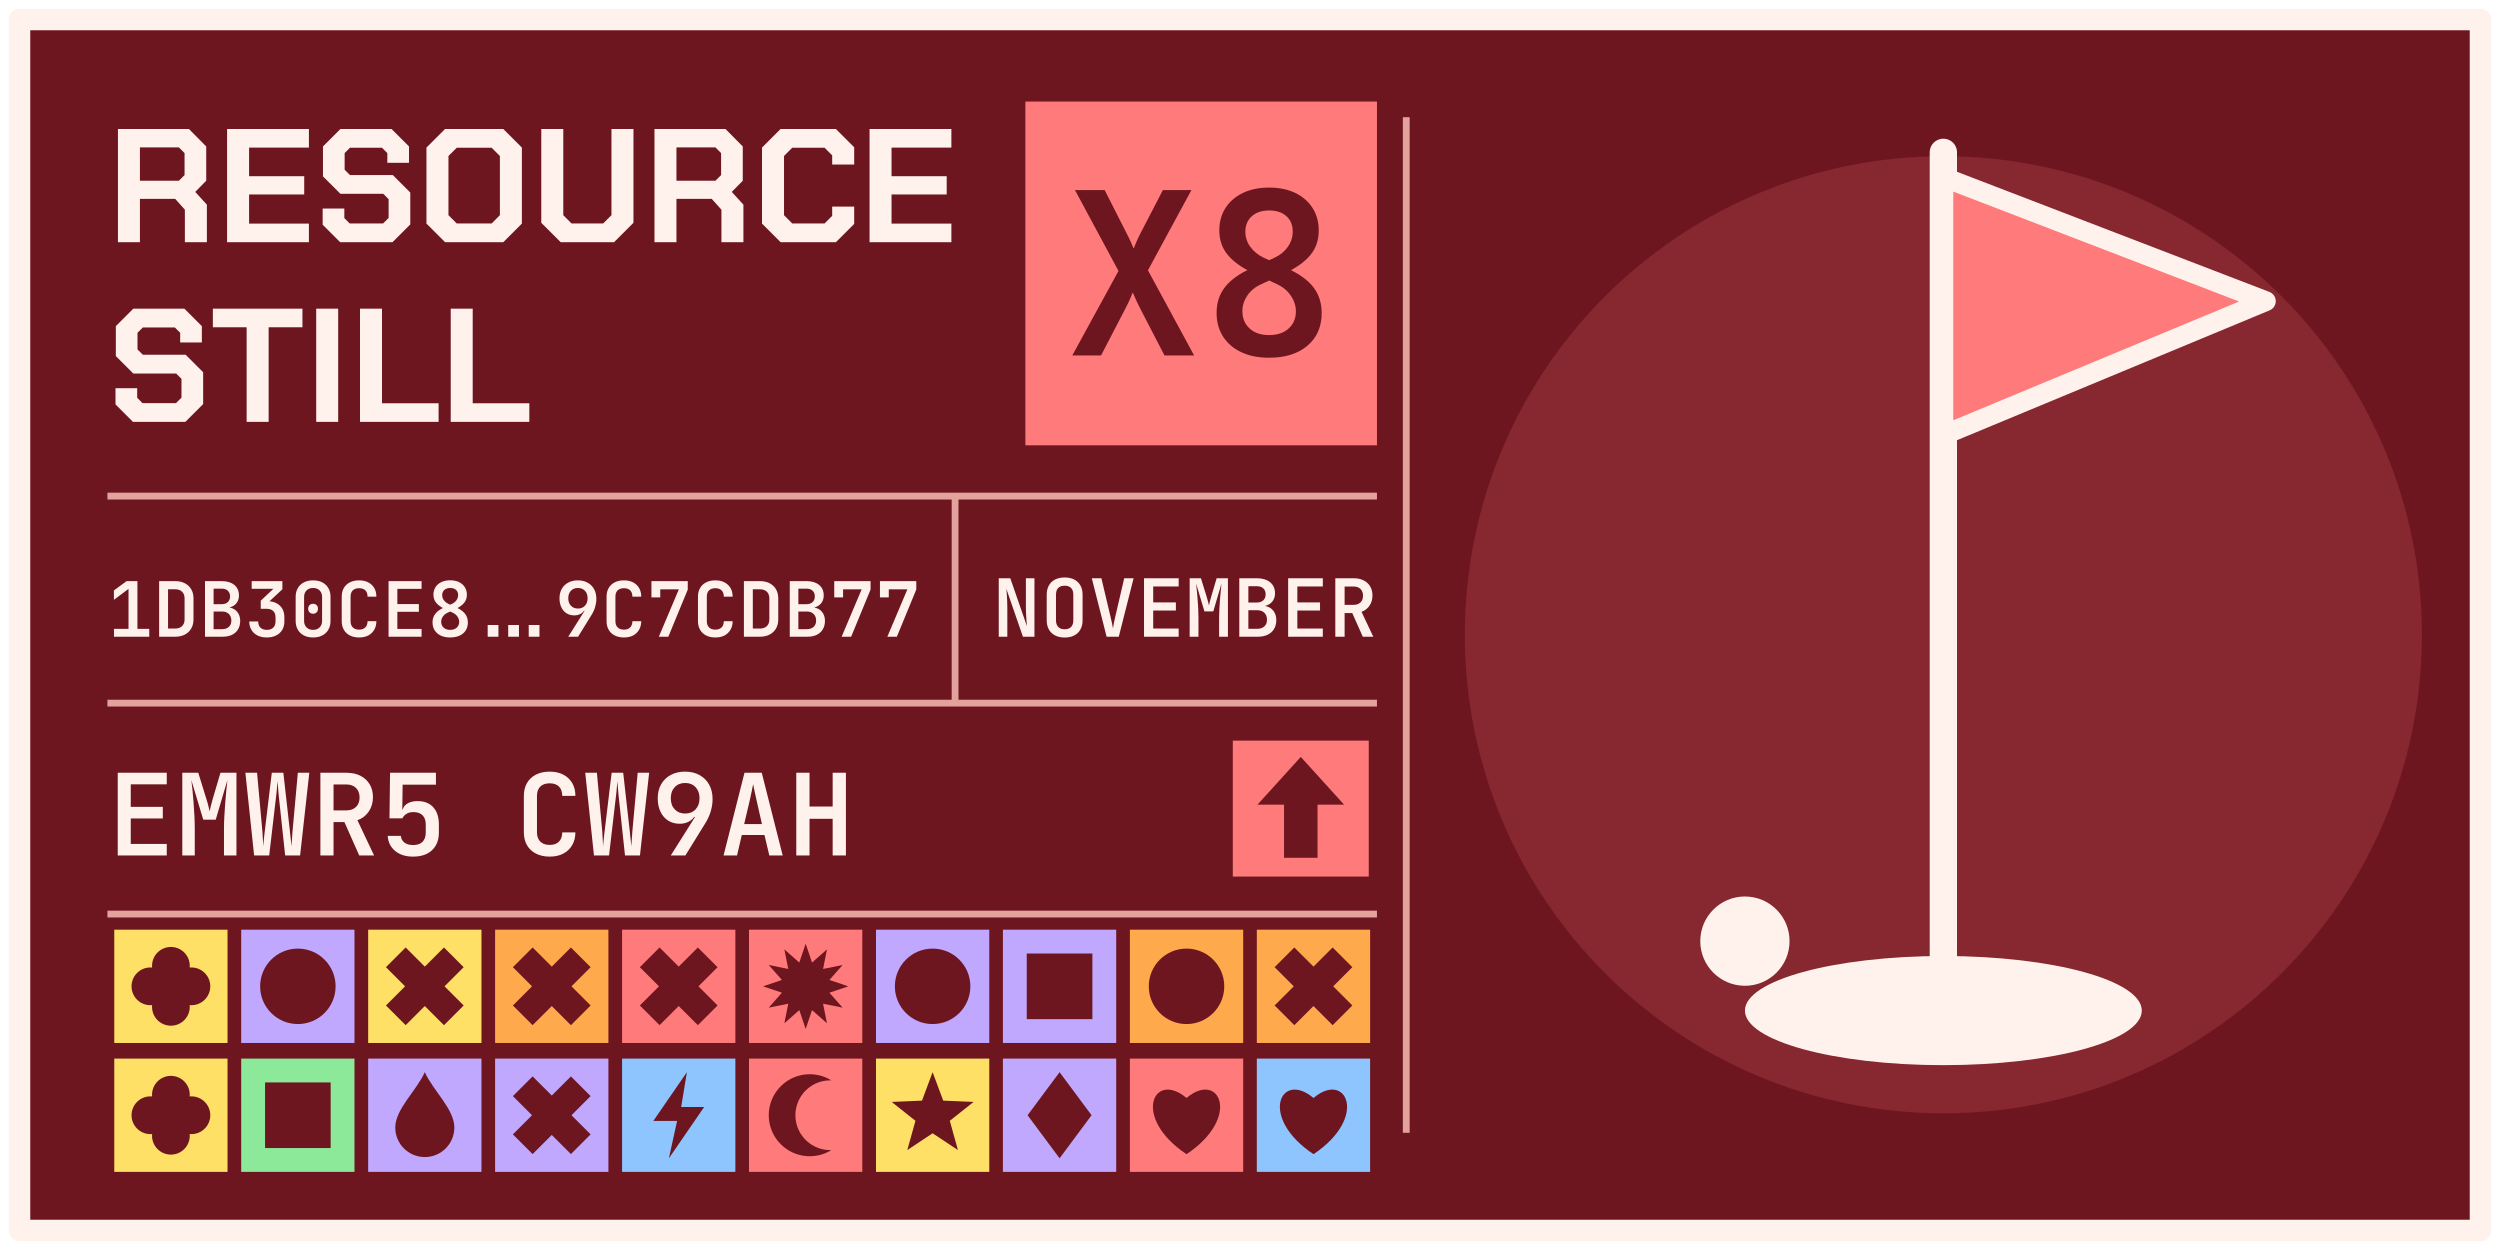
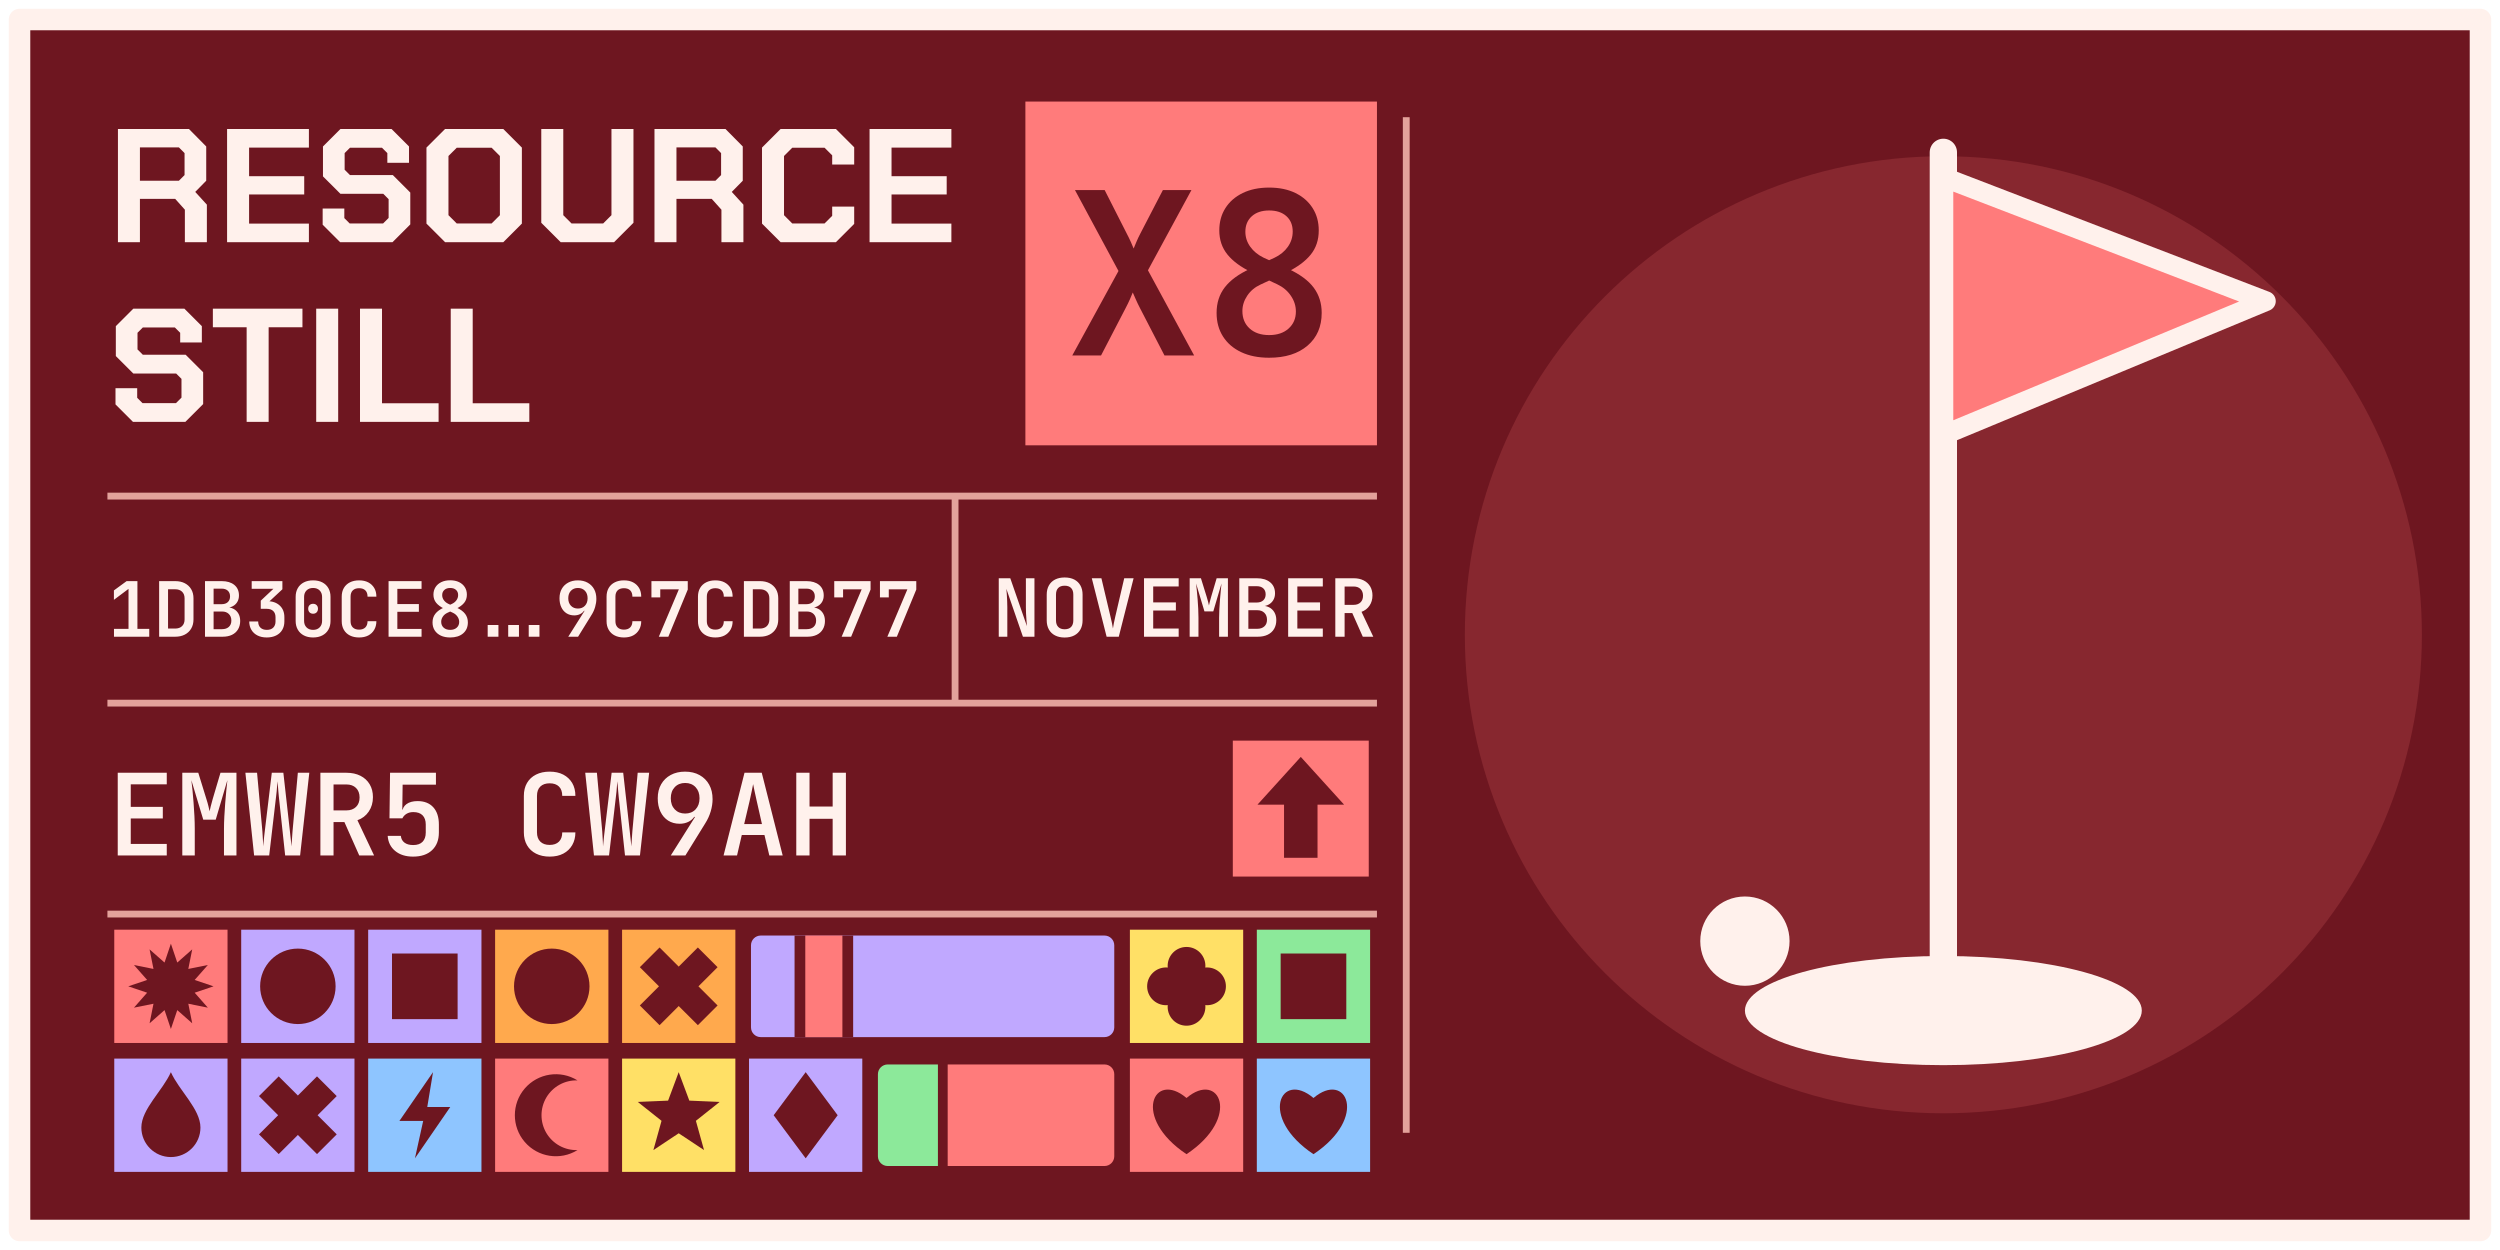
<svg xmlns="http://www.w3.org/2000/svg" viewBox="0 0 960 480" width="256" height="128">
  <defs>
    <clipPath id="c0">
      <path d="M7.5 7.5L952.5 7.5L952.5 7.5L952.5 472.5L952.5 472.5L7.5 472.5L7.5 472.5L7.5 7.5Z" />
    </clipPath>
    <clipPath id="c1">
      <path d="M540 0L952.5 0L952.5 480L540 480Z" />
+     </clipPath>
+     <clipPath id="c2">
+       <path d="M292.12 359.25L424.13 359.25L424.13 359.25C426.2 359.25 427.88 360.93 427.88 363L427.88 394.5L427.88 394.5C427.88 396.57 426.2 398.25 424.13 398.25L292.12 398.25L292.12 398.25C290.05 398.25 288.38 396.57 288.38 394.5L288.38 363L288.38 363C288.38 360.93 290.05 359.25 292.12 359.25Z" />
+     </clipPath>
+     <clipPath id="c3">
+       <path d="M340.88 408.75L424.13 408.75L424.13 408.75C426.2 408.75 427.88 410.43 427.88 412.5L427.88 444L427.88 444C427.88 446.07 426.2 447.75 424.13 447.75L340.88 447.75L340.88 447.75C338.8 447.75 337.12 446.07 337.12 444L337.12 412.5L337.12 412.5C337.12 410.43 338.8 408.75 340.88 408.75Z" />
    </clipPath>
  </defs>
  <path d="M7.5 7.5L952.5 7.5L952.5 7.5L952.5 472.5L952.5 472.5L7.5 472.5L7.5 472.5L7.5 7.5Z" fill="#6E1620" />
  <g clip-path="url(#c0)">
    <g clip-path="url(#c1)">
      <path d="M930 243.75C930 345.23 847.73 427.5 746.25 427.5C644.77 427.5 562.5 345.23 562.5 243.75C562.5 142.27 644.77 60 746.25 60C847.73 60 930 142.27 930 243.75" fill="#87272F" />
    </g>
  </g>
  <path d="M746.25 58.5L746.25 382.35" fill="none" stroke="#FFF1EC" stroke-width="10.48" stroke-linecap="round" stroke-linejoin="round" />
  <path d="M746.25 68.03L870.08 115.65L746.25 167.09Z" fill="#FF7B7B" />
  <path d="M746.25 68.03L870.08 115.65L746.25 167.09Z" fill="none" stroke="#FFF1EC" stroke-width="7.62" stroke-linecap="round" stroke-linejoin="round" />
  <path d="M822.45 388.07L822.45 388.07C822.45 399.64 788.33 409.02 746.25 409.02C704.17 409.02 670.05 399.64 670.05 388.07C670.05 376.49 704.17 367.11 746.25 367.11C788.33 367.11 822.45 376.49 822.45 388.07M687.19 361.39L687.19 361.39C687.19 370.86 679.52 378.54 670.05 378.54C660.58 378.54 652.9 370.86 652.9 361.39C652.9 351.93 660.58 344.25 670.05 344.25C679.52 344.25 687.19 351.93 687.19 361.39" fill="#FFF1EC" />
  <path d="M540 45L540 435" fill="none" stroke="#E3A29B" stroke-width="2.62" stroke-linejoin="round" />
  <path d="M79.44 78.59L79.44 93L70.99 93L70.99 80.52L67.27 76.36L53.73 76.36L53.73 93L45.29 93L45.29 49.53L72.55 49.53L79.19 56.24L79.19 69.4L74.97 73.69ZM53.73 69.4L68.7 69.4L70.87 67.23L70.87 58.79L68.7 56.61L53.73 56.61ZM87.2 49.53L118.62 49.53L118.62 56.67L95.65 56.67L95.65 67.67L116.82 67.67L116.82 74.68L95.65 74.68L95.65 85.86L118.62 85.86L118.62 93L87.2 93ZM123.9 86.29L123.9 80.08L132.22 80.08L132.22 83.75L134.27 85.8L147.12 85.8L149.23 83.69L149.23 76.48L147.19 74.43L130.73 74.43L124.02 67.73L124.02 56.24L130.73 49.53L150.35 49.53L157.06 56.24L157.06 62.51L148.74 62.51L148.74 58.79L146.69 56.74L134.39 56.74L132.34 58.79L132.34 65.18L134.39 67.23L150.85 67.23L157.55 73.94L157.55 86.17L150.72 93L130.61 93ZM163.76 85.86L163.76 56.67L170.91 49.53L193.26 49.53L200.4 56.67L200.4 85.86L193.26 93L170.91 93ZM188.79 85.8L191.96 82.63L191.96 59.9L188.79 56.74L175.38 56.74L172.21 59.9L172.21 82.63L175.38 85.8ZM207.85 85.55L207.85 49.53L216.3 49.53L216.3 82.63L219.46 85.8L231.63 85.8L234.8 82.63L234.8 49.53L243.25 49.53L243.25 85.55L235.8 93L215.3 93ZM285.47 78.59L285.47 93L277.03 93L277.03 80.52L273.3 76.36L259.76 76.36L259.76 93L251.32 93L251.32 49.53L278.58 49.53L285.22 56.24L285.22 69.4L281 73.69ZM259.76 69.4L274.73 69.4L276.9 67.23L276.9 58.79L274.73 56.61L259.76 56.61ZM292.61 85.86L292.61 56.67L299.75 49.53L320.99 49.53L328.01 56.55L328.01 63.19L319.56 63.19L319.56 59.65L316.64 56.74L304.22 56.74L301.06 59.9L301.06 82.63L304.22 85.8L316.64 85.8L319.56 82.88L319.56 79.34L328.01 79.34L328.01 85.98L320.99 93L299.75 93ZM333.91 49.53L365.33 49.53L365.33 56.67L342.35 56.67L342.35 67.67L363.53 67.67L363.53 74.68L342.35 74.68L342.35 85.86L365.33 85.86L365.33 93L333.91 93Z" fill="#FFF1EC" />
  <path d="M44.35 155.29L44.35 149.08L52.68 149.08L52.68 152.75L54.72 154.8L67.58 154.8L69.69 152.69L69.69 145.48L67.64 143.43L51.19 143.43L44.48 136.73L44.48 125.24L51.19 118.53L70.81 118.53L77.51 125.24L77.51 131.51L69.19 131.51L69.19 127.79L67.14 125.74L54.85 125.74L52.8 127.79L52.8 134.18L54.85 136.23L71.3 136.23L78.01 142.94L78.01 155.17L71.18 162L51.06 162ZM94.71 125.67L81.74 125.67L81.74 118.53L116.14 118.53L116.14 125.67L103.16 125.67L103.16 162L94.71 162ZM121.42 118.53L129.86 118.53L129.86 162L121.42 162ZM138.24 118.53L146.69 118.53L146.69 154.86L168.42 154.86L168.42 162L138.24 162ZM173.08 118.53L181.52 118.53L181.52 154.86L203.26 154.86L203.26 162L173.08 162Z" fill="#FFF1EC" />
  <path d="M393.75 39L528.75 39L528.75 171L393.75 171Z" fill="#FF7B7B" />
  <path d="M411.75 136.5L429.5 104.05L412.79 72.99L424.19 72.99L432.63 89.61Q433.5 91.26 434.24 92.91Q434.98 94.57 435.32 95.44Q435.67 94.57 436.37 92.91Q437.06 91.26 437.93 89.61L446.55 72.99L457.51 72.99L440.81 103.79L458.55 136.5L447.16 136.5L437.76 118.32Q436.89 116.66 436.15 114.97Q435.41 113.27 434.98 112.31Q434.63 113.27 433.89 114.92Q433.15 116.58 432.28 118.23L422.8 136.5ZM487.35 137.37Q481.17 137.37 476.65 135.24Q472.12 133.11 469.65 129.24Q467.17 125.36 467.17 120.14Q467.17 114.4 470.34 110.31Q473.52 106.22 479.95 103.27L489.35 99Q492.66 97.44 494.53 94.78Q496.4 92.13 496.4 88.91Q496.4 85.17 493.96 82.99Q491.53 80.82 487.35 80.82Q483.17 80.82 480.69 83.04Q478.22 85.26 478.22 89Q478.22 92.13 480.09 94.74Q481.96 97.35 485.17 98.92L494.57 103.18Q501.36 106.31 504.45 110.44Q507.53 114.58 507.53 120.14Q507.53 128.06 502.1 132.72Q496.66 137.37 487.35 137.37ZM487.35 128.67Q492.05 128.67 494.83 126.15Q497.62 123.62 497.62 119.62Q497.62 116.4 495.7 113.58Q493.79 110.75 490.48 109.18L480.65 104.57Q474.47 101.61 471.34 97.74Q468.21 93.87 468.21 88.48Q468.21 83.6 470.56 79.91Q472.91 76.21 477.21 74.12Q481.52 72.03 487.35 72.03Q493.18 72.03 497.44 74.12Q501.71 76.21 504.05 79.91Q506.4 83.6 506.4 88.48Q506.4 93.96 503.31 97.78Q500.23 101.61 493.96 104.66L484.04 109.27Q480.82 110.75 478.95 113.53Q477.08 116.32 477.08 119.45Q477.08 123.62 479.87 126.15Q482.65 128.67 487.35 128.67Z" fill="#6E1620" />
  <path d="M41.25 190.5L528.75 190.5" fill="none" stroke="#E3A29B" stroke-width="2.62" stroke-linejoin="round" />
  <path d="M43.77 244.5L43.77 241.49L49.35 241.49L49.35 226.13L43.74 230.34L43.74 226.72L48.62 223.15L52.77 223.15L52.77 241.49L57.31 241.49L57.31 244.5ZM61.11 244.5L61.11 223.15L67.25 223.15Q69.42 223.15 70.98 223.97Q72.55 224.79 73.42 226.26Q74.3 227.74 74.3 229.76L74.3 237.86Q74.3 239.88 73.42 241.37Q72.55 242.86 70.98 243.68Q69.42 244.5 67.25 244.5ZM64.53 241.37L67.25 241.37Q68.95 241.37 69.91 240.43Q70.88 239.5 70.88 237.86L70.88 229.76Q70.88 228.15 69.91 227.21Q68.95 226.28 67.25 226.28L64.53 226.28ZM78.72 244.5L78.72 223.15L85.12 223.15Q88.2 223.15 89.98 224.61Q91.76 226.07 91.76 228.65Q91.76 230.08 91.12 231.15Q90.48 232.22 89.37 232.8Q88.25 233.39 86.82 233.39L86.82 233.18Q88.4 233.15 89.61 233.77Q90.83 234.38 91.53 235.58Q92.23 236.78 92.23 238.45Q92.23 240.29 91.41 241.66Q90.59 243.04 89.09 243.77Q87.58 244.5 85.51 244.5ZM82.02 241.6L85.27 241.6Q86.91 241.6 87.87 240.73Q88.84 239.85 88.84 238.3Q88.84 236.72 87.87 235.77Q86.91 234.82 85.27 234.82L82.02 234.82ZM82.02 232.01L85.1 232.01Q86.62 232.01 87.48 231.21Q88.34 230.4 88.34 229.03Q88.34 227.62 87.48 226.83Q86.62 226.04 85.12 226.04L82.02 226.04ZM102.44 244.79Q100.39 244.79 98.89 244.03Q97.38 243.27 96.55 241.88Q95.71 240.49 95.71 238.65L99.14 238.65Q99.14 240.17 100.01 241.02Q100.89 241.87 102.47 241.87Q104.08 241.87 104.94 240.99Q105.8 240.11 105.8 238.65L105.8 237.01Q105.8 235.49 104.93 234.64Q104.05 233.79 102.47 233.79L100.13 233.79L100.13 230.66L104.99 226.1L96.65 226.1L96.65 223.15L108.44 223.15L108.44 226.28L102.5 231.81L102.5 230.84Q105.6 230.84 107.4 232.51Q109.2 234.17 109.2 237.01L109.2 238.65Q109.2 240.49 108.38 241.88Q107.56 243.27 106.02 244.03Q104.49 244.79 102.44 244.79ZM120.23 244.79Q118.18 244.79 116.67 244Q115.16 243.21 114.35 241.78Q113.53 240.35 113.53 238.45L113.53 229.2Q113.53 227.27 114.35 225.85Q115.16 224.43 116.67 223.64Q118.18 222.86 120.23 222.86Q122.3 222.86 123.79 223.64Q125.29 224.43 126.1 225.85Q126.92 227.27 126.92 229.2L126.92 238.45Q126.92 240.35 126.1 241.78Q125.29 243.21 123.78 244Q122.27 244.79 120.23 244.79ZM120.23 241.87Q121.8 241.87 122.74 240.92Q123.68 239.97 123.68 238.45L123.68 229.2Q123.68 227.68 122.74 226.73Q121.8 225.78 120.23 225.78Q118.65 225.78 117.71 226.73Q116.77 227.68 116.77 229.2L116.77 238.45Q116.77 239.97 117.71 240.92Q118.65 241.87 120.23 241.87ZM120.23 235.67Q119.38 235.67 118.86 235.14Q118.35 234.61 118.35 233.74Q118.35 232.89 118.86 232.38Q119.38 231.86 120.23 231.86Q121.07 231.86 121.59 232.38Q122.1 232.89 122.1 233.74Q122.1 234.61 121.59 235.14Q121.07 235.67 120.23 235.67ZM137.89 244.79Q135.87 244.79 134.37 244.03Q132.86 243.27 132.04 241.85Q131.22 240.43 131.22 238.53L131.22 229.11Q131.22 227.18 132.04 225.78Q132.86 224.38 134.37 223.62Q135.87 222.86 137.89 222.86Q139.94 222.86 141.42 223.63Q142.89 224.41 143.71 225.79Q144.53 227.18 144.53 229.11L141.14 229.11Q141.14 227.53 140.29 226.7Q139.44 225.87 137.89 225.87Q136.34 225.87 135.48 226.7Q134.62 227.53 134.62 229.11L134.62 238.53Q134.62 240.08 135.48 240.93Q136.34 241.78 137.89 241.78Q139.44 241.78 140.29 240.93Q141.14 240.08 141.14 238.53L144.53 238.53Q144.53 240.41 143.71 241.82Q142.89 243.24 141.42 244.02Q139.94 244.79 137.89 244.79ZM149.21 244.5L149.21 223.15L161.88 223.15L161.88 226.13L152.58 226.13L152.58 231.95L160.85 231.95L160.85 234.94L152.58 234.94L152.58 241.52L161.88 241.52L161.88 244.5ZM172.87 244.79Q170.8 244.79 169.28 244.08Q167.76 243.36 166.92 242.06Q166.09 240.76 166.09 239Q166.09 237.07 167.16 235.7Q168.22 234.32 170.39 233.33L173.55 231.89Q174.66 231.37 175.29 230.47Q175.92 229.58 175.92 228.5Q175.92 227.24 175.1 226.51Q174.28 225.78 172.87 225.78Q171.47 225.78 170.64 226.53Q169.8 227.27 169.8 228.53Q169.8 229.58 170.43 230.46Q171.06 231.34 172.14 231.86L175.3 233.3Q177.58 234.35 178.62 235.74Q179.66 237.13 179.66 239Q179.66 241.66 177.83 243.23Q176 244.79 172.87 244.79ZM172.87 241.87Q174.45 241.87 175.39 241.02Q176.33 240.17 176.33 238.83Q176.33 237.74 175.68 236.79Q175.04 235.84 173.93 235.32L170.62 233.77Q168.55 232.77 167.49 231.47Q166.44 230.17 166.44 228.35Q166.44 226.72 167.23 225.47Q168.02 224.23 169.47 223.53Q170.92 222.83 172.87 222.83Q174.83 222.83 176.27 223.53Q177.7 224.23 178.49 225.47Q179.28 226.72 179.28 228.35Q179.28 230.2 178.24 231.48Q177.2 232.77 175.1 233.79L171.76 235.34Q170.68 235.84 170.05 236.78Q169.42 237.71 169.42 238.77Q169.42 240.17 170.36 241.02Q171.3 241.87 172.87 241.87Z" fill="#FFF1EC" />
  <path d="M187.27 240L191.4 240L191.4 244.5L187.27 244.5ZM195.15 240L199.28 240L199.28 244.5L195.15 244.5ZM203.03 240L207.15 240L207.15 244.5L203.03 244.5Z" fill="#FFF1EC" />
  <path d="M218.21 244.5L224.44 234.61L224.29 234.5Q223.71 235.37 222.71 235.84Q221.72 236.31 220.52 236.31Q218.8 236.31 217.52 235.49Q216.25 234.67 215.55 233.19Q214.85 231.72 214.85 229.73Q214.85 227.65 215.72 226.12Q216.6 224.58 218.2 223.72Q219.79 222.86 221.9 222.86Q224.06 222.86 225.65 223.75Q227.25 224.64 228.13 226.22Q229 227.8 229 229.96Q229 231.48 228.52 233.12Q228.04 234.76 227.1 236.22L221.98 244.5ZM221.92 233.68Q223.59 233.68 224.62 232.6Q225.64 231.51 225.64 229.73Q225.64 227.94 224.62 226.86Q223.59 225.78 221.92 225.78Q220.26 225.78 219.23 226.86Q218.21 227.94 218.21 229.73Q218.21 231.51 219.23 232.6Q220.26 233.68 221.92 233.68ZM239.59 244.79Q237.57 244.79 236.07 244.03Q234.56 243.27 233.74 241.85Q232.92 240.43 232.92 238.53L232.92 229.11Q232.92 227.18 233.74 225.78Q234.56 224.38 236.07 223.62Q237.57 222.86 239.59 222.86Q241.64 222.86 243.12 223.63Q244.59 224.41 245.41 225.79Q246.23 227.18 246.23 229.11L242.84 229.11Q242.84 227.53 241.99 226.7Q241.14 225.87 239.59 225.87Q238.04 225.87 237.18 226.7Q236.32 227.53 236.32 229.11L236.32 238.53Q236.32 240.08 237.18 240.93Q238.04 241.78 239.59 241.78Q241.14 241.78 241.99 240.93Q242.84 240.08 242.84 238.53L246.23 238.53Q246.23 240.41 245.41 241.82Q244.59 243.24 243.12 244.02Q241.64 244.79 239.59 244.79ZM252.99 244.5L260.68 226.31L253.54 226.31L253.54 229.41L250.15 229.41L250.15 223.15L264.1 223.15L264.1 226.39L256.64 244.5ZM274.69 244.79Q272.67 244.79 271.17 244.03Q269.66 243.27 268.84 241.85Q268.02 240.43 268.02 238.53L268.02 229.11Q268.02 227.18 268.84 225.78Q269.66 224.38 271.17 223.62Q272.67 222.86 274.69 222.86Q276.74 222.86 278.22 223.63Q279.69 224.41 280.51 225.79Q281.33 227.18 281.33 229.11L277.94 229.11Q277.94 227.53 277.09 226.7Q276.24 225.87 274.69 225.87Q273.14 225.87 272.28 226.7Q271.42 227.53 271.42 229.11L271.42 238.53Q271.42 240.08 272.28 240.93Q273.14 241.78 274.69 241.78Q276.24 241.78 277.09 240.93Q277.94 240.08 277.94 238.53L281.33 238.53Q281.33 240.41 280.51 241.82Q279.69 243.24 278.22 244.02Q276.74 244.79 274.69 244.79ZM285.66 244.5L285.66 223.15L291.8 223.15Q293.97 223.15 295.53 223.97Q297.1 224.79 297.98 226.26Q298.85 227.74 298.85 229.76L298.85 237.86Q298.85 239.88 297.98 241.37Q297.1 242.86 295.53 243.68Q293.97 244.5 291.8 244.5ZM289.08 241.37L291.8 241.37Q293.5 241.37 294.47 240.43Q295.43 239.5 295.43 237.86L295.43 229.76Q295.43 228.15 294.47 227.21Q293.5 226.28 291.8 226.28L289.08 226.28ZM303.27 244.5L303.27 223.15L309.68 223.15Q312.75 223.15 314.53 224.61Q316.31 226.07 316.31 228.65Q316.31 230.08 315.67 231.15Q315.03 232.22 313.92 232.8Q312.8 233.39 311.37 233.39L311.37 233.18Q312.95 233.15 314.16 233.77Q315.38 234.38 316.08 235.58Q316.78 236.78 316.78 238.45Q316.78 240.29 315.96 241.66Q315.14 243.04 313.64 243.77Q312.13 244.5 310.06 244.5ZM306.57 241.6L309.82 241.6Q311.46 241.6 312.42 240.73Q313.39 239.85 313.39 238.3Q313.39 236.72 312.42 235.77Q311.46 234.82 309.82 234.82L306.57 234.82ZM306.57 232.01L309.65 232.01Q311.17 232.01 312.03 231.21Q312.89 230.4 312.89 229.03Q312.89 227.62 312.03 226.83Q311.17 226.04 309.68 226.04L306.57 226.04ZM323.19 244.5L330.88 226.31L323.74 226.31L323.74 229.41L320.35 229.41L320.35 223.15L334.3 223.15L334.3 226.39L326.84 244.5ZM340.74 244.5L348.43 226.31L341.29 226.31L341.29 229.41L337.9 229.41L337.9 223.15L351.85 223.15L351.85 226.39L344.39 244.5Z" fill="#FFF1EC" />
  <path d="M366.75 190.5L366.75 270" fill="none" stroke="#E3A29B" stroke-width="2.62" stroke-linejoin="round" />
  <path d="M383.52 244.5L383.52 222.05L387.95 222.05L394.34 240.44Q394.28 239.52 394.17 238.24Q394.06 236.97 394 235.6Q393.94 234.23 393.94 233.15L393.94 222.05L397.23 222.05L397.23 244.5L392.8 244.5L386.44 226.11Q386.53 226.94 386.61 228.17Q386.69 229.4 386.75 230.71Q386.81 232.02 386.81 233.12L386.81 244.5ZM408.82 244.81Q406.7 244.81 405.15 244.01Q403.6 243.21 402.77 241.72Q401.94 240.23 401.94 238.23L401.94 228.33Q401.94 226.3 402.77 224.82Q403.6 223.34 405.15 222.54Q406.7 221.75 408.82 221.75Q410.98 221.75 412.52 222.54Q414.05 223.34 414.88 224.82Q415.71 226.3 415.71 228.33L415.71 238.23Q415.71 240.23 414.88 241.72Q414.05 243.21 412.52 244.01Q410.98 244.81 408.82 244.81ZM408.82 241.64Q410.45 241.64 411.3 240.75Q412.15 239.86 412.15 238.23L412.15 228.33Q412.15 226.67 411.3 225.79Q410.45 224.91 408.82 224.91Q407.2 224.91 406.35 225.79Q405.5 226.67 405.5 228.33L405.5 238.23Q405.5 239.86 406.37 240.75Q407.23 241.64 408.82 241.64ZM424.94 244.5L419.25 222.05L422.94 222.05L426.44 236.84Q426.75 238.04 427 239.3Q427.24 240.56 427.37 241.33Q427.49 240.56 427.72 239.3Q427.95 238.04 428.26 236.81L431.7 222.05L435.3 222.05L429.61 244.5ZM439.3 244.5L439.3 222.05L452.61 222.05L452.61 225.19L442.83 225.19L442.83 231.31L451.54 231.31L451.54 234.44L442.83 234.44L442.83 241.36L452.61 241.36L452.61 244.5ZM456.83 244.5L456.83 222.05L461.16 222.05L463.38 229.22Q463.71 230.26 463.93 231.17Q464.14 232.08 464.24 232.51Q464.33 232.08 464.54 231.17Q464.76 230.26 465.07 229.22L467.19 222.05L471.52 222.05L471.52 244.5L468.14 244.5L468.14 237.24Q468.14 235.74 468.23 233.95Q468.33 232.17 468.46 230.36Q468.6 228.54 468.77 226.9Q468.94 225.25 469.06 224.05L465.9 234.78L462.51 234.78L459.29 224.05Q459.44 225.22 459.59 226.8Q459.75 228.39 459.89 230.19Q460.02 231.98 460.12 233.8Q460.21 235.61 460.21 237.24L460.21 244.5ZM475.89 244.5L475.89 222.05L482.63 222.05Q485.85 222.05 487.73 223.59Q489.61 225.13 489.61 227.83Q489.61 229.34 488.93 230.46Q488.25 231.59 487.08 232.2Q485.92 232.81 484.41 232.81L484.41 232.6Q486.07 232.57 487.35 233.21Q488.62 233.86 489.36 235.12Q490.1 236.38 490.1 238.13Q490.1 240.07 489.24 241.52Q488.38 242.96 486.79 243.73Q485.21 244.5 483.02 244.5ZM479.37 241.46L482.78 241.46Q484.5 241.46 485.52 240.53Q486.53 239.61 486.53 237.98Q486.53 236.32 485.52 235.32Q484.5 234.32 482.78 234.32L479.37 234.32ZM479.37 231.37L482.59 231.37Q484.19 231.37 485.1 230.52Q486.01 229.68 486.01 228.23Q486.01 226.76 485.1 225.93Q484.19 225.1 482.63 225.1L479.37 225.1ZM494.65 244.5L494.65 222.05L507.96 222.05L507.96 225.19L498.18 225.19L498.18 231.31L506.89 231.31L506.89 234.44L498.18 234.44L498.18 241.36L507.96 241.36L507.96 244.5ZM512.76 244.5L512.76 222.05L519.83 222.05Q522.02 222.05 523.63 222.87Q525.24 223.68 526.14 225.17Q527.03 226.67 527.03 228.66Q527.03 230.91 525.89 232.58Q524.75 234.26 522.82 234.94L527.34 244.5L523.31 244.5L519.28 235.43L516.33 235.43L516.33 244.5ZM516.33 232.26L519.83 232.26Q521.46 232.26 522.43 231.32Q523.4 230.39 523.4 228.76Q523.4 227.13 522.43 226.17Q521.46 225.22 519.83 225.22L516.33 225.22Z" fill="#FFF1EC" />
  <path d="M41.25 270L528.75 270" fill="none" stroke="#E3A29B" stroke-width="2.62" stroke-linejoin="round" />
  <path d="M45.21 328.5L45.21 296.74L64.04 296.74L64.04 301.18L50.21 301.18L50.21 309.84L62.52 309.84L62.52 314.28L50.21 314.28L50.21 324.06L64.04 324.06L64.04 328.5ZM70 328.5L70 296.74L76.14 296.74L79.27 306.88Q79.75 308.36 80.05 309.64Q80.36 310.93 80.49 311.53Q80.62 310.93 80.92 309.64Q81.23 308.36 81.66 306.88L84.66 296.74L90.8 296.74L90.8 328.5L86.01 328.5L86.01 318.23Q86.01 316.1 86.14 313.58Q86.27 311.06 86.47 308.49Q86.66 305.92 86.9 303.6Q87.14 301.27 87.32 299.57L82.84 314.75L78.05 314.75L73.48 299.57Q73.7 301.23 73.92 303.47Q74.14 305.71 74.33 308.25Q74.53 310.8 74.66 313.36Q74.79 315.93 74.79 318.23L74.79 328.5ZM97.58 328.5L94.23 296.74L98.71 296.74L100.76 319.23Q100.8 320.02 100.87 321.08Q100.93 322.15 101 323.19Q101.06 324.24 101.06 325.02Q101.15 324.24 101.24 323.19Q101.32 322.15 101.45 321.08Q101.58 320.02 101.67 319.23L104.37 296.74L108.81 296.74L111.33 319.23Q111.42 320.02 111.52 321.08Q111.63 322.15 111.76 323.19Q111.89 324.24 111.94 325.02Q111.98 324.24 112.05 323.19Q112.11 322.15 112.2 321.08Q112.29 320.02 112.33 319.23L114.37 296.74L118.77 296.74L115.24 328.5L109.5 328.5L107.07 305.84Q106.98 304.92 106.89 303.88Q106.8 302.83 106.72 301.79Q106.63 300.75 106.54 300.01Q106.5 300.75 106.41 301.79Q106.33 302.83 106.24 303.88Q106.15 304.92 106.02 305.84L103.37 328.5ZM123.03 328.5L123.03 296.74L133.03 296.74Q136.12 296.74 138.41 297.9Q140.69 299.05 141.95 301.16Q143.21 303.27 143.21 306.1Q143.21 309.27 141.6 311.64Q140 314.01 137.25 314.97L143.65 328.5L137.95 328.5L132.25 315.67L128.08 315.67L128.08 328.5ZM128.08 311.19L133.03 311.19Q135.34 311.19 136.71 309.86Q138.08 308.53 138.08 306.23Q138.08 303.92 136.71 302.57Q135.34 301.23 133.03 301.23L128.08 301.23ZM158.61 328.94Q154.39 328.94 151.76 326.78Q149.13 324.63 148.87 320.97L153.92 320.97Q154.09 322.63 155.31 323.56Q156.53 324.5 158.66 324.5Q161.05 324.5 162.27 323.24Q163.49 321.98 163.49 319.71L163.49 316.62Q163.49 314.32 162.27 313.08Q161.05 311.84 158.7 311.84Q157.22 311.84 156.13 312.49Q155.05 313.14 154.52 314.23L149.56 314.23L149.78 296.74L167.4 296.74L167.4 301.31L154.61 301.31L154.48 310.88L155.74 310.88L154.48 312.01Q154.48 309.97 156.07 308.79Q157.66 307.62 160.35 307.62Q164.22 307.62 166.38 309.99Q168.53 312.36 168.53 316.62L168.53 319.71Q168.53 323.98 165.92 326.46Q163.31 328.94 158.61 328.94ZM211.07 328.94Q208.07 328.94 205.83 327.8Q203.59 326.67 202.37 324.56Q201.16 322.45 201.16 319.63L201.16 305.62Q201.16 302.75 202.37 300.66Q203.59 298.57 205.83 297.44Q208.07 296.31 211.07 296.31Q214.12 296.31 216.32 297.46Q218.51 298.62 219.73 300.68Q220.95 302.75 220.95 305.62L215.9 305.62Q215.9 303.27 214.64 302.03Q213.38 300.79 211.07 300.79Q208.77 300.79 207.49 302.03Q206.2 303.27 206.2 305.62L206.2 319.63Q206.2 321.93 207.49 323.19Q208.77 324.45 211.07 324.45Q213.38 324.45 214.64 323.19Q215.9 321.93 215.9 319.63L220.95 319.63Q220.95 322.41 219.73 324.52Q218.51 326.63 216.32 327.78Q214.12 328.94 211.07 328.94ZM228.08 328.5L224.73 296.74L229.21 296.74L231.26 319.23Q231.3 320.02 231.37 321.08Q231.43 322.15 231.5 323.19Q231.56 324.24 231.56 325.02Q231.65 324.24 231.74 323.19Q231.82 322.15 231.95 321.08Q232.08 320.02 232.17 319.23L234.87 296.74L239.31 296.74L241.83 319.23Q241.92 320.02 242.02 321.08Q242.13 322.15 242.26 323.19Q242.39 324.24 242.44 325.02Q242.48 324.24 242.55 323.19Q242.61 322.15 242.7 321.08Q242.79 320.02 242.83 319.23L244.87 296.74L249.27 296.74L245.74 328.5L240 328.5L237.57 305.84Q237.48 304.92 237.39 303.88Q237.3 302.83 237.22 301.79Q237.13 300.75 237.04 300.01Q237 300.75 236.91 301.79Q236.83 302.83 236.74 303.88Q236.65 304.92 236.52 305.84L233.87 328.5ZM257.58 328.5L266.84 313.8L266.62 313.62Q265.75 314.93 264.27 315.62Q262.8 316.32 261.01 316.32Q258.45 316.32 256.55 315.1Q254.66 313.88 253.62 311.69Q252.57 309.49 252.57 306.53Q252.57 303.44 253.88 301.16Q255.18 298.88 257.55 297.59Q259.92 296.31 263.06 296.31Q266.28 296.31 268.65 297.64Q271.02 298.96 272.32 301.31Q273.63 303.66 273.63 306.88Q273.63 309.14 272.91 311.58Q272.19 314.01 270.8 316.19L263.19 328.5ZM263.1 312.4Q265.58 312.4 267.1 310.8Q268.62 309.19 268.62 306.53Q268.62 303.88 267.1 302.27Q265.58 300.66 263.1 300.66Q260.62 300.66 259.1 302.27Q257.58 303.88 257.58 306.53Q257.58 309.19 259.1 310.8Q260.62 312.4 263.1 312.4ZM277.85 328.5L285.89 296.74L292.51 296.74L300.55 328.5L295.42 328.5L293.55 320.63L284.85 320.63L283.02 328.5ZM285.76 316.45L292.59 316.45L290.59 307.62Q290.07 305.36 289.7 303.57Q289.33 301.79 289.2 301.1Q289.07 301.79 288.72 303.55Q288.37 305.31 287.85 307.58ZM305.77 328.5L305.77 296.74L310.86 296.74L310.86 309.71L319.74 309.71L319.74 296.74L324.83 296.74L324.83 328.5L319.74 328.5L319.74 314.41L310.86 314.41L310.86 328.5Z" fill="#FFF1EC" />
  <path d="M473.4 284.4L525.6 284.4L525.6 336.6L473.4 336.6Z" fill="#FF7B7B" />
  <path d="M499.5 290.65L516.13 308.99L505.93 308.99L505.93 329.4L493.07 329.4L493.07 308.99L482.87 308.99Z" fill="#6E1620" />
  <path d="M41.25 351L528.75 351" fill="none" stroke="#E3A29B" stroke-width="2.62" stroke-linejoin="round" />
-   <path d="M43.88 357L87.37 357L87.37 400.5L43.88 400.5Z" fill="#FFE066" />
-   <path d="M72.87 370.88L72.87 370.88C72.87 374.88 69.63 378.12 65.62 378.12C61.62 378.12 58.38 374.88 58.38 370.88C58.38 366.87 61.62 363.63 65.62 363.63C69.63 363.63 72.87 366.87 72.87 370.88M80.75 378.75L80.75 378.75C80.75 382.75 77.5 386 73.5 386C69.5 386 66.25 382.75 66.25 378.75C66.25 374.75 69.5 371.5 73.5 371.5C77.5 371.5 80.75 374.75 80.75 378.75M72.87 386.62L72.87 386.62C72.87 390.63 69.63 393.87 65.62 393.87C61.62 393.87 58.38 390.63 58.38 386.62C58.38 382.62 61.62 379.38 65.62 379.38C69.63 379.38 72.87 382.62 72.87 386.62M65 378.75L65 378.75C65 382.75 61.75 386 57.75 386C53.75 386 50.51 382.75 50.51 378.75C50.51 374.75 53.75 371.5 57.75 371.5C61.75 371.5 65 374.75 65 378.75M71.92 378.75L71.92 378.75C71.92 382.23 69.1 385.05 65.62 385.05C62.15 385.05 59.33 382.23 59.33 378.75C59.33 375.27 62.15 372.45 65.62 372.45C69.1 372.45 71.92 375.27 71.92 378.75" fill="#6E1620" />
+   <path d="M43.88 357L87.37 357L87.37 400.5L43.88 400.5Z" fill="#FF7B7B" />
+   <path d="M65.62 362.37L68.07 369.62L73.81 364.56L72.31 372.07L79.81 370.56L74.75 376.3L82 378.75L74.75 381.2L79.81 386.94L72.31 385.43L73.81 392.94L68.07 387.88L65.62 395.13L63.18 387.88L57.44 392.94L58.94 385.43L51.44 386.94L56.5 381.2L49.25 378.75L56.5 376.3L51.44 370.56L58.94 372.07L57.43 364.56L63.18 369.62Z" fill="#6E1620" />
  <path d="M92.62 357L136.12 357L136.12 400.5L92.62 400.5Z" fill="#C0A8FF" />
  <path d="M128.87 378.75C128.87 386.75 122.38 393.24 114.38 393.24C106.37 393.24 99.89 386.75 99.89 378.75C99.89 370.75 106.37 364.26 114.38 364.26C122.38 364.26 128.87 370.75 128.87 378.75" fill="#6E1620" />
-   <path d="M141.38 357L184.88 357L184.88 400.5L141.38 400.5Z" fill="#FFE066" />
-   <path d="M170.48 363.83L178.05 371.4L170.7 378.75L178.05 386.1L170.48 393.67L163.12 386.32L155.77 393.67L148.2 386.1L155.55 378.75L148.2 371.4L155.77 363.83L163.12 371.18Z" fill="#6E1620" />
+   <path d="M141.38 357L184.88 357L184.88 400.5L141.38 400.5Z" fill="#C0A8FF" />
+   <path d="M150.53 366.15L175.72 366.15L175.72 391.35L150.53 391.35Z" fill="#6E1620" />
  <path d="M190.12 357L233.63 357L233.63 400.5L190.12 400.5Z" fill="#FFA94D" />
-   <path d="M219.23 363.83L226.8 371.4L219.45 378.75L226.8 386.1L219.23 393.67L211.88 386.32L204.52 393.67L196.95 386.1L204.3 378.75L196.95 371.4L204.52 363.83L211.88 371.18Z" fill="#6E1620" />
-   <path d="M238.88 357L282.38 357L282.38 400.5L238.88 400.5Z" fill="#FF7B7B" />
+   <path d="M226.37 378.75C226.37 386.75 219.88 393.24 211.88 393.24C203.87 393.24 197.38 386.75 197.38 378.75C197.38 370.75 203.87 364.26 211.88 364.26C219.88 364.26 226.37 370.75 226.37 378.75" fill="#6E1620" />
+   <path d="M238.88 357L282.38 357L282.38 400.5L238.88 400.5Z" fill="#FFA94D" />
  <path d="M267.98 363.83L275.55 371.4L268.2 378.75L275.55 386.1L267.98 393.67L260.62 386.32L253.27 393.67L245.7 386.1L253.05 378.75L245.7 371.4L253.27 363.83L260.62 371.18Z" fill="#6E1620" />
-   <path d="M287.62 357L331.12 357L331.12 400.5L287.62 400.5Z" fill="#FF7B7B" />
-   <path d="M309.38 362.37L311.82 369.62L317.56 364.56L316.06 372.07L323.56 370.56L318.5 376.3L325.75 378.75L318.5 381.2L323.56 386.94L316.06 385.43L317.56 392.94L311.82 387.88L309.38 395.13L306.93 387.88L301.19 392.94L302.69 385.43L295.19 386.94L300.25 381.2L293 378.75L300.25 376.3L295.19 370.56L302.69 372.07L301.19 364.56L306.93 369.62Z" fill="#6E1620" />
-   <path d="M336.38 357L379.88 357L379.88 400.5L336.38 400.5Z" fill="#C0A8FF" />
-   <path d="M372.62 378.75C372.62 386.75 366.13 393.24 358.12 393.24C350.12 393.24 343.63 386.75 343.63 378.75C343.63 370.75 350.12 364.26 358.12 364.26C366.13 364.26 372.62 370.75 372.62 378.75" fill="#6E1620" />
-   <path d="M385.12 357L428.62 357L428.62 400.5L385.12 400.5Z" fill="#C0A8FF" />
-   <path d="M394.27 366.15L419.48 366.15L419.48 391.35L394.27 391.35Z" fill="#6E1620" />
-   <path d="M433.88 357L477.38 357L477.38 400.5L433.88 400.5Z" fill="#FFA94D" />
-   <path d="M470.12 378.75C470.12 386.75 463.63 393.24 455.62 393.24C447.62 393.24 441.13 386.75 441.13 378.75C441.13 370.75 447.62 364.26 455.62 364.26C463.63 364.26 470.12 370.75 470.12 378.75" fill="#6E1620" />
-   <path d="M482.62 357L526.12 357L526.12 400.5L482.62 400.5Z" fill="#FFA94D" />
-   <path d="M511.73 363.83L519.3 371.4L511.95 378.75L519.3 386.1L511.73 393.67L504.38 386.32L497.02 393.67L489.45 386.1L496.8 378.75L489.45 371.4L497.02 363.83L504.38 371.18Z" fill="#6E1620" />
-   <path d="M43.88 406.5L87.37 406.5L87.37 450L43.88 450Z" fill="#FFE066" />
-   <path d="M72.87 420.38L72.87 420.38C72.87 424.38 69.63 427.62 65.62 427.62C61.62 427.62 58.38 424.38 58.38 420.38C58.38 416.37 61.62 413.13 65.62 413.13C69.63 413.13 72.87 416.37 72.87 420.38M80.75 428.25L80.75 428.25C80.75 432.25 77.5 435.5 73.5 435.5C69.5 435.5 66.25 432.25 66.25 428.25C66.25 424.25 69.5 421 73.5 421C77.5 421 80.75 424.25 80.75 428.25M72.87 436.12L72.87 436.12C72.87 440.13 69.63 443.37 65.62 443.37C61.62 443.37 58.38 440.13 58.38 436.12C58.38 432.12 61.62 428.88 65.62 428.88C69.63 428.88 72.87 432.12 72.87 436.12M65 428.25L65 428.25C65 432.25 61.75 435.5 57.75 435.5C53.75 435.5 50.51 432.25 50.51 428.25C50.51 424.25 53.75 421 57.75 421C61.75 421 65 424.25 65 428.25M71.92 428.25L71.92 428.25C71.92 431.73 69.1 434.55 65.62 434.55C62.15 434.55 59.33 431.73 59.33 428.25C59.33 424.77 62.15 421.95 65.62 421.95C69.1 421.95 71.92 424.77 71.92 428.25" fill="#6E1620" />
-   <path d="M92.62 406.5L136.12 406.5L136.12 450L92.62 450Z" fill="#8CE99A" />
-   <path d="M101.78 415.65L126.97 415.65L126.97 440.85L101.78 440.85Z" fill="#6E1620" />
-   <path d="M141.38 406.5L184.88 406.5L184.88 450L141.38 450Z" fill="#C0A8FF" />
-   <path d="M163.12 411.71C166.28 418.8 174.47 425.89 174.47 432.98L174.47 432.98C174.47 439.24 169.39 444.31 163.12 444.31C156.86 444.31 151.78 439.24 151.78 432.98C151.78 425.89 159.97 418.8 163.12 411.71Z" fill="#6E1620" />
-   <path d="M190.12 406.5L233.63 406.5L233.63 450L190.12 450Z" fill="#C0A8FF" />
-   <path d="M219.23 413.33L226.8 420.9L219.45 428.25L226.8 435.6L219.23 443.17L211.88 435.82L204.52 443.17L196.95 435.6L204.3 428.25L196.95 420.9L204.52 413.33L211.88 420.68Z" fill="#6E1620" />
-   <path d="M238.88 406.5L282.38 406.5L282.38 450L238.88 450Z" fill="#8EC5FF" />
-   <path d="M263.77 411.71L250.86 430.45L260 430.45L256.85 444.79L270.39 425.1L261.57 425.1Z" fill="#6E1620" />
-   <path d="M287.62 406.5L331.12 406.5L331.12 450L287.62 450Z" fill="#FF7B7B" />
-   <path d="M319.26 441.63C312.66 445.73 304.05 444.4 298.99 438.5C293.94 432.6 293.94 423.9 298.99 418C304.05 412.1 312.66 410.77 319.26 414.87L319.26 414.87C314.37 414.71 309.79 417.23 307.3 421.43C304.82 425.64 304.82 430.86 307.3 435.07C309.79 439.27 314.37 441.79 319.26 441.63Z" fill="#6E1620" />
-   <path d="M336.38 406.5L379.88 406.5L379.88 450L336.38 450Z" fill="#FFE066" />
-   <path d="M358.12 411.71L362.2 422.64L373.85 423.14L364.72 430.39L367.85 441.63L358.12 435.18L348.4 441.63L351.53 430.39L342.4 423.14L354.05 422.64Z" fill="#6E1620" />
-   <path d="M385.12 406.5L428.62 406.5L428.62 450L385.12 450Z" fill="#C0A8FF" />
-   <path d="M406.88 411.71L419.16 428.25L406.88 444.79L394.59 428.25Z" fill="#6E1620" />
+   <g clip-path="url(#c2)">
+     <path d="M288.38 359.25L427.88 359.25L427.88 398.25L288.38 398.25Z" fill="#C0A8FF" />
+     <path d="M305.11 359.25L327.61 359.25L327.61 398.25L305.11 398.25Z" fill="#6E1620" />
+     <path d="M309.23 359.25L323.48 359.25L323.48 398.25L309.23 398.25Z" fill="#FF7B7B" />
+   </g>
+   <path d="M433.88 357L477.38 357L477.38 400.5L433.88 400.5Z" fill="#FFE066" />
+   <path d="M462.87 370.88L462.87 370.88C462.87 374.88 459.63 378.12 455.62 378.12C451.62 378.12 448.38 374.88 448.38 370.88C448.38 366.87 451.62 363.63 455.62 363.63C459.63 363.63 462.87 366.87 462.87 370.88M470.75 378.75L470.75 378.75C470.75 382.75 467.5 386 463.5 386C459.5 386 456.25 382.75 456.25 378.75C456.25 374.75 459.5 371.5 463.5 371.5C467.5 371.5 470.75 374.75 470.75 378.75M462.87 386.62L462.87 386.62C462.87 390.63 459.63 393.87 455.62 393.87C451.62 393.87 448.38 390.63 448.38 386.62C448.38 382.62 451.62 379.38 455.62 379.38C459.63 379.38 462.87 382.62 462.87 386.62M455 378.75L455 378.75C455 382.75 451.75 386 447.75 386C443.75 386 440.5 382.75 440.5 378.75C440.5 374.75 443.75 371.5 447.75 371.5C451.75 371.5 455 374.75 455 378.75M461.93 378.75L461.93 378.75C461.93 382.23 459.1 385.05 455.62 385.05C452.15 385.05 449.32 382.23 449.32 378.75C449.32 375.27 452.15 372.45 455.62 372.45C459.1 372.45 461.93 375.27 461.93 378.75" fill="#6E1620" />
+   <path d="M482.62 357L526.12 357L526.12 400.5L482.62 400.5Z" fill="#8CE99A" />
+   <path d="M491.77 366.15L516.98 366.15L516.98 391.35L491.77 391.35Z" fill="#6E1620" />
+   <path d="M43.88 406.5L87.37 406.5L87.37 450L43.88 450Z" fill="#C0A8FF" />
+   <path d="M65.62 411.71C68.78 418.8 76.97 425.89 76.97 432.98L76.97 432.98C76.97 439.24 71.89 444.31 65.62 444.31C59.36 444.31 54.29 439.24 54.28 432.98C54.28 425.89 62.48 418.8 65.62 411.71Z" fill="#6E1620" />
+   <path d="M92.62 406.5L136.12 406.5L136.12 450L92.62 450Z" fill="#C0A8FF" />
+   <path d="M121.73 413.33L129.3 420.9L121.95 428.25L129.3 435.6L121.73 443.17L114.38 435.82L107.02 443.17L99.45 435.6L106.8 428.25L99.45 420.9L107.02 413.33L114.38 420.68Z" fill="#6E1620" />
+   <path d="M141.38 406.5L184.88 406.5L184.88 450L141.38 450Z" fill="#8EC5FF" />
+   <path d="M166.28 411.71L153.36 430.45L162.5 430.45L159.34 444.79L172.89 425.1L164.07 425.1Z" fill="#6E1620" />
+   <path d="M190.12 406.5L233.63 406.5L233.63 450L190.12 450Z" fill="#FF7B7B" />
+   <path d="M221.76 441.63C215.16 445.73 206.55 444.4 201.49 438.5C196.44 432.6 196.44 423.9 201.49 418C206.55 412.1 215.16 410.77 221.76 414.87L221.76 414.87C216.87 414.71 212.29 417.23 209.8 421.43C207.32 425.64 207.32 430.86 209.8 435.07C212.29 439.27 216.87 441.79 221.76 441.63Z" fill="#6E1620" />
+   <path d="M238.88 406.5L282.38 406.5L282.38 450L238.88 450Z" fill="#FFE066" />
+   <path d="M260.62 411.71L264.7 422.64L276.35 423.14L267.22 430.39L270.35 441.63L260.62 435.18L250.9 441.63L254.03 430.39L244.9 423.14L256.55 422.64Z" fill="#6E1620" />
+   <path d="M287.62 406.5L331.12 406.5L331.12 450L287.62 450Z" fill="#C0A8FF" />
+   <path d="M309.38 411.71L321.66 428.25L309.38 444.79L297.09 428.25Z" fill="#6E1620" />
+   <g clip-path="url(#c3)">
+     <path d="M337.12 408.75L360.16 408.75L360.16 447.75L337.12 447.75Z" fill="#8CE99A" />
+     <path d="M363.91 408.75L427.88 408.75L427.88 447.75L363.91 447.75Z" fill="#FF7B7B" />
+   </g>
  <path d="M433.88 406.5L477.38 406.5L477.38 450L433.88 450Z" fill="#FF7B7B" />
  <path d="M455.62 443.21C434.36 429.04 443.02 410.93 455.62 421.63C468.23 410.93 476.89 429.04 455.62 443.21Z" fill="#6E1620" />
  <path d="M482.62 406.5L526.12 406.5L526.12 450L482.62 450Z" fill="#8EC5FF" />
  <path d="M504.38 443.21C483.11 429.04 491.77 410.93 504.38 421.63C516.98 410.93 525.64 429.04 504.38 443.21Z" fill="#6E1620" />
  <path d="M7.5 7.5L952.5 7.5L952.5 7.5L952.5 472.5L952.5 472.5L7.5 472.5L7.5 472.5L7.5 7.5Z" fill="none" stroke="#FFF1EC" stroke-width="8.25" stroke-linejoin="round" />
</svg>
